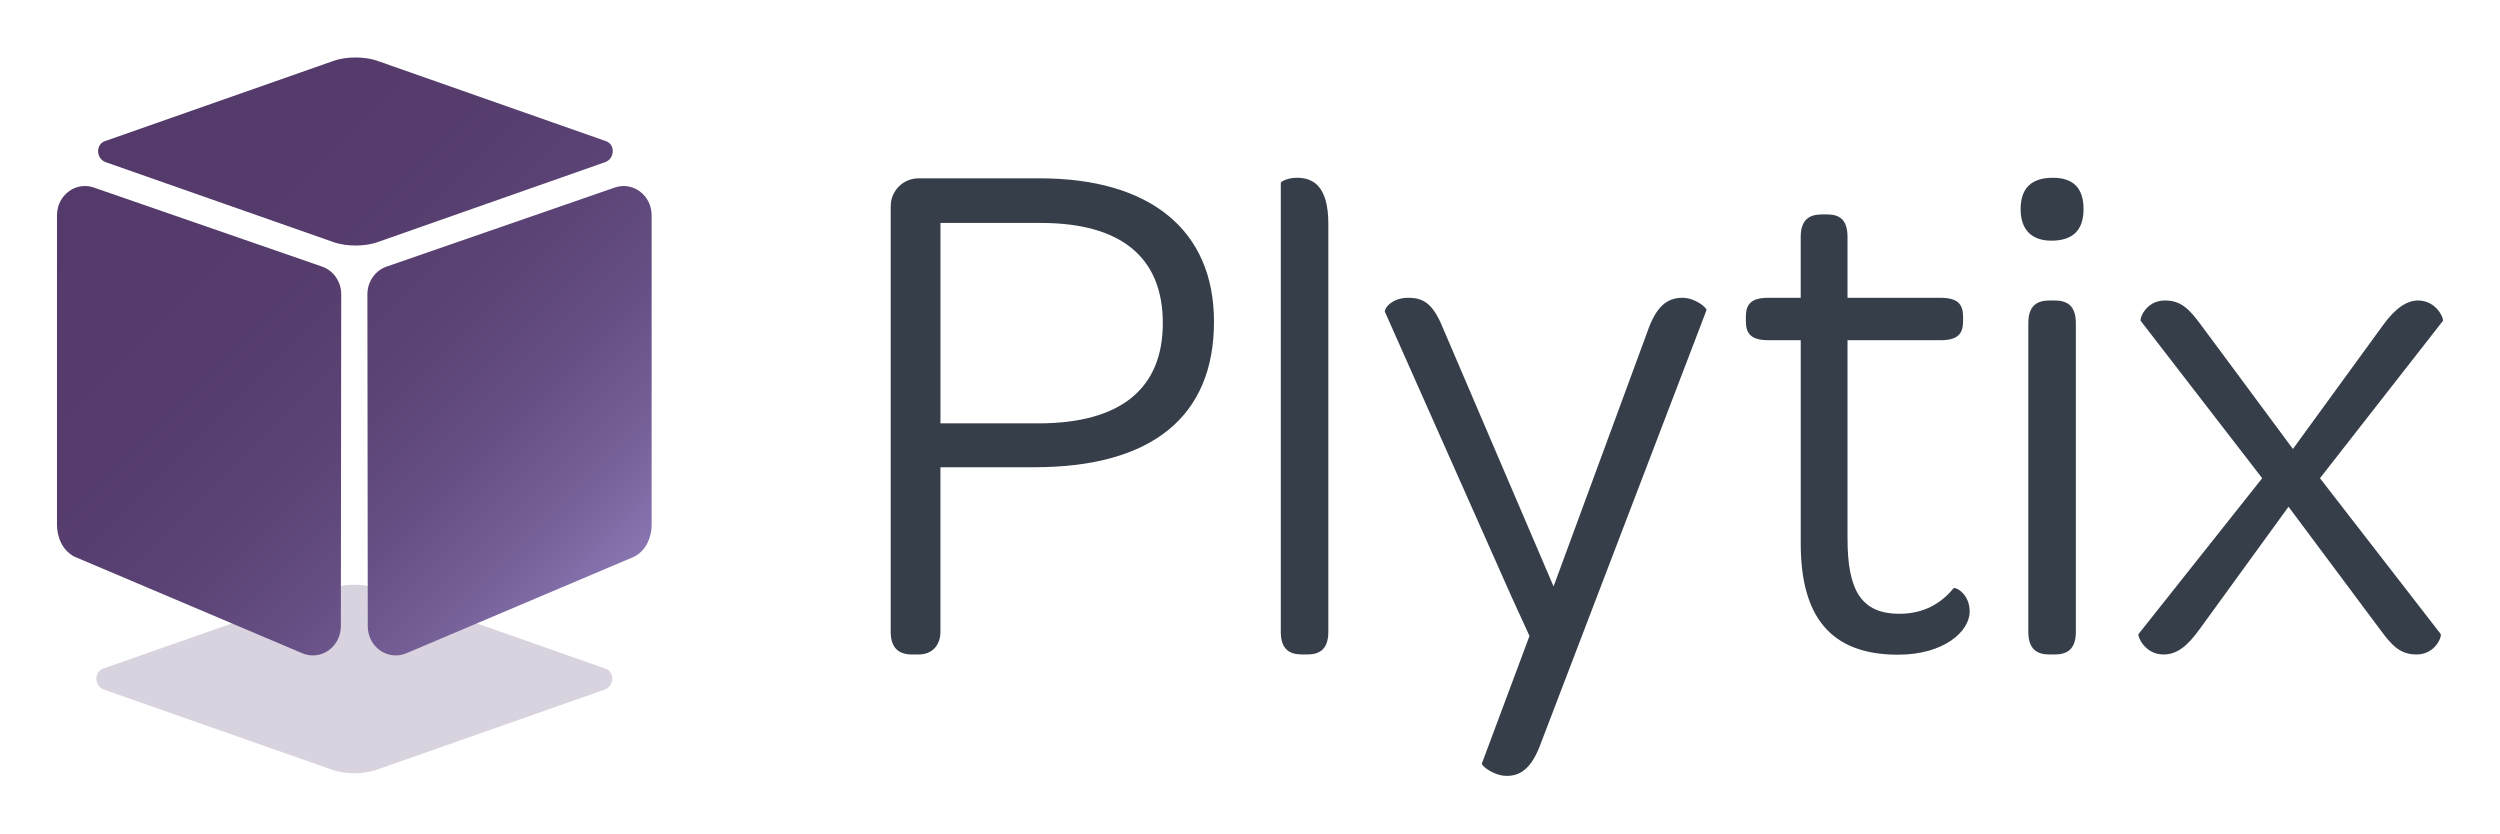
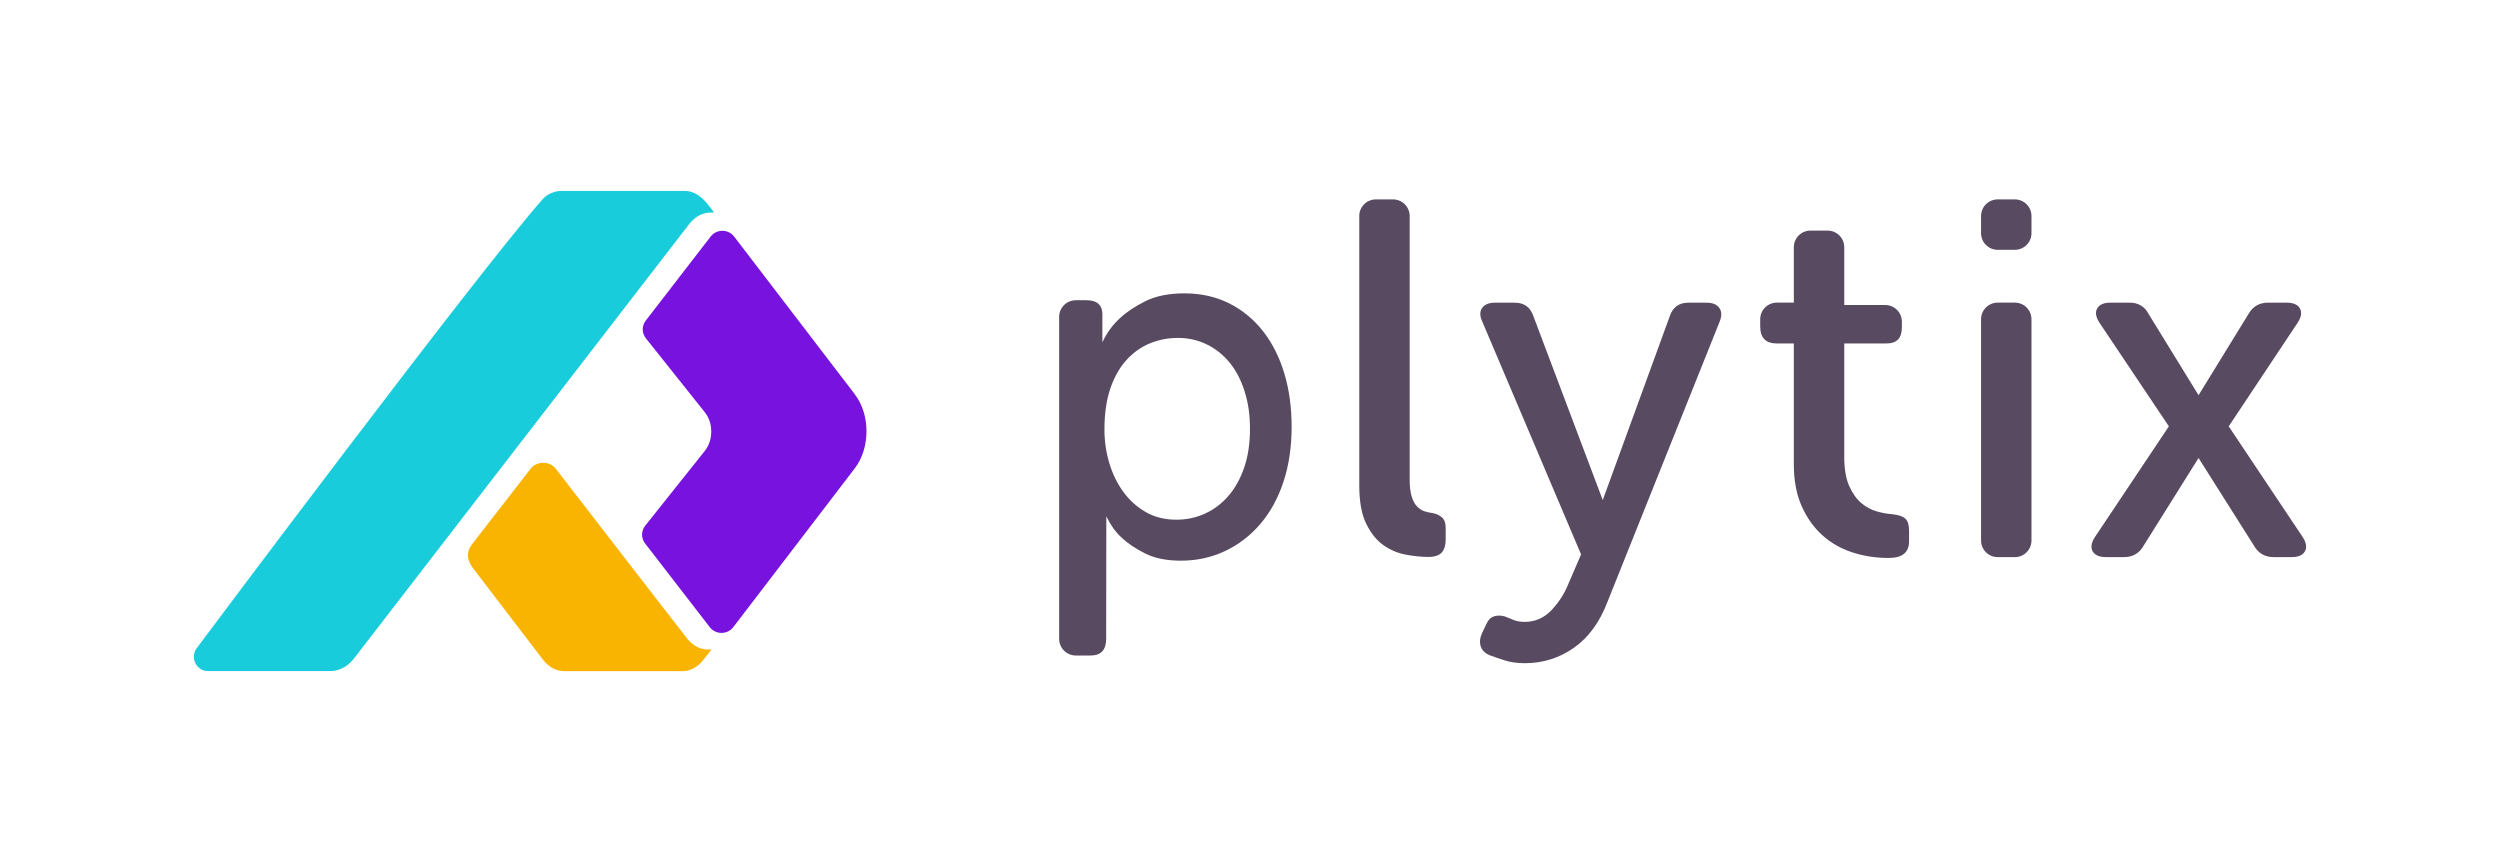
- <svg xmlns="http://www.w3.org/2000/svg" version="1.1" id="Layer_1" x="0px" y="0px" viewBox="0 0 120 40" enable-background="new 0 0 120 40" xml:space="preserve">
+ <svg xmlns="http://www.w3.org/2000/svg" id="Capa_1" data-name="Capa 1" viewBox="0 0 1000 344.81">
+   <defs>
+     <style>
+       .cls-1 {
+         fill: #f8b400;
+       }
+ 
+       .cls-2 {
+         fill: #18ccdc;
+       }
+ 
+       .cls-3 {
+         fill: #584b61;
+       }
+ 
+       .cls-4 {
+         fill: #7812de;
+       }
+     </style>
+   </defs>
  <g>
-     <g>
-       <path opacity="0.2" fill="#3E2258" d="M29.023,32.08L29.023,32.08l-10.91-3.834c-0.374-0.141-0.8-0.18-1.108-0.18    c-0.307,0.001-0.712,0.038-1.096,0.18l-10.92,3.833v0c-0.492,0.139-0.481,0.85,0,1.024v0v0l10.92,3.833    c0.384,0.141,0.789,0.179,1.096,0.18c0.309,0.001,0.734-0.039,1.108-0.18l10.91-3.834l0,0    C29.505,32.927,29.517,32.215,29.023,32.08z" />
-       <linearGradient id="SVGID_1_" gradientUnits="userSpaceOnUse" x1="5.656" y1="6.086" x2="28.412" y2="28.843">
-         <stop offset="0" style="stop-color:#533A6A" />
-         <stop offset="0.344" style="stop-color:#553C6D" />
-         <stop offset="0.551" style="stop-color:#5B4375" />
-         <stop offset="0.722" style="stop-color:#664F84" />
-         <stop offset="0.872" style="stop-color:#766098" />
-         <stop offset="1" style="stop-color:#8875B0" />
-       </linearGradient>
-       <path fill="url(#SVGID_1_)" d="M29.513,9.001l-10.958,3.796c-0.55,0.19-0.921,0.728-0.92,1.333l0.018,15.93    c0.001,0.996,0.967,1.673,1.85,1.297l10.94-4.637c0.58-0.299,0.834-0.947,0.836-1.515l0-14.868    C31.281,9.378,30.384,8.699,29.513,9.001z M2.735,10.336l0,14.868c0.002,0.569,0.255,1.216,0.836,1.515l10.94,4.637    c0.883,0.376,1.849-0.302,1.85-1.297l0.018-15.93c0.001-0.605-0.37-1.142-0.92-1.333L4.5,9.001    C3.629,8.699,2.732,9.378,2.735,10.336z M29.048,7.783L29.048,7.783l-10.883,3.824c-0.374,0.14-0.798,0.18-1.106,0.179    c-0.306-0.001-0.71-0.038-1.093-0.179L5.073,7.784v0v0c-0.48-0.174-0.491-0.883,0-1.022v0l10.893-3.824    c0.383-0.141,0.787-0.179,1.093-0.179c0.308-0.001,0.732,0.039,1.106,0.179l10.883,3.824l0,0    C29.541,6.897,29.529,7.608,29.048,7.783z" />
-     </g>
-     <g>
-       <path fill="#363F49" d="M42.755,9.894c0-0.737,0.597-1.334,1.334-1.334h5.828c5.301,0,8.355,2.493,8.355,6.881    c0,4.529-2.949,6.987-8.637,6.987h-4.494v7.899c0,0.597-0.351,1.088-1.053,1.088h-0.316c-0.667,0-1.018-0.351-1.018-1.088V9.894z     M49.847,20.321c3.967,0,5.968-1.685,5.968-4.81c0-3.16-2.001-4.81-5.863-4.81h-4.81v9.62H49.847z" />
-       <path fill="#363F49" d="M61.478,8.778c0-0.07,0.351-0.246,0.772-0.246c0.773,0,1.51,0.386,1.51,2.212v19.583    c0,0.843-0.421,1.088-1.018,1.088h-0.246c-0.597,0-1.018-0.246-1.018-1.088V8.778z" />
-       <path fill="#363F49" d="M72.536,28.605l-6.063-13.644c-0.035-0.141,0.316-0.667,1.123-0.667c0.808,0,1.229,0.351,1.72,1.58    l5.255,12.275l4.496-12.205c0.421-1.229,0.948-1.65,1.685-1.65c0.632,0,1.194,0.492,1.159,0.597L73.94,35.732    c-0.456,1.229-1.018,1.51-1.615,1.51c-0.632,0-1.229-0.492-1.194-0.597l2.284-6.118L72.536,28.605z" />
-       <path fill="#363F49" d="M86.434,16.33h-1.545c-0.842,0-1.088-0.316-1.088-0.913v-0.211c0-0.597,0.246-0.913,1.088-0.913h1.545    V11.38c0-0.843,0.421-1.088,1.018-1.088h0.246c0.597,0,0.983,0.246,0.983,1.088v2.914h4.459c0.843,0,1.088,0.316,1.088,0.913    v0.211c0,0.597-0.246,0.913-1.088,0.913h-4.459v9.514c0,2.458,0.632,3.616,2.493,3.616c1.159,0,2.001-0.492,2.598-1.229    c0.07-0.07,0.772,0.246,0.772,1.123c0,0.948-1.229,2.071-3.44,2.071c-3.265,0-4.669-1.861-4.669-5.336V16.33z" />
-       <path fill="#363F49" d="M96.99,10.042c0-1.018,0.527-1.509,1.545-1.509c0.983,0,1.475,0.492,1.475,1.509    c0,1.018-0.527,1.51-1.545,1.51C97.517,11.551,96.99,11.025,96.99,10.042z M97.359,15.511c0-0.843,0.421-1.088,1.018-1.088h0.246    c0.597,0,1.018,0.246,1.018,1.088v14.816c0,0.843-0.421,1.088-1.018,1.088h-0.246c-0.597,0-1.018-0.246-1.018-1.088V15.511z" />
-       <path fill="#363F49" d="M108.585,22.954l-5.828-7.548c-0.07-0.106,0.246-0.983,1.159-0.983c0.807,0,1.194,0.456,1.72,1.159    l4.424,5.968l4.318-5.933c0.632-0.878,1.194-1.194,1.685-1.194c0.913,0,1.264,0.913,1.194,0.983l-5.898,7.548l5.793,7.478    c0.07,0.106-0.246,0.983-1.158,0.983c-0.807,0-1.194-0.456-1.721-1.159l-4.424-5.933l-4.283,5.898    c-0.562,0.772-1.053,1.194-1.721,1.194c-0.913,0-1.264-0.913-1.194-0.983L108.585,22.954z" />
-     </g>
+     <path class="cls-4" d="m341.92,157.7l-48.25-63.06c-2.36-3.08-7.06-3.08-9.41-.02l-25.98,33.65c-1.61,2.08-1.58,4.97.06,7.04l23.63,29.65c3.38,4.23,3.38,11.1,0,15.34l-23.9,30c-1.64,2.07-1.67,4.96-.06,7.04l25.9,33.53c2.36,3.06,7.06,3.06,9.41-.02l48.6-63.53c6.24-8.14,6.24-21.46,0-29.6Z" />
+     <path class="cls-2" d="m282.46,80.94s-.02-.02-.02-.02c-2.54-2.87-5.38-4.55-8.43-4.55h-49.49c-1.31,0-2.63.28-3.9.83-1.21.53-2.45,1.24-3.44,2.35-26.19,29.51-138.44,179.64-138.44,179.64-2.09,2.71-1.29,6.4,1.16,8.17t.01,0c.88.66,1.98,1.06,3.23,1.07h49.16c1.46,0,2.92-.34,4.29-1.02.01.01.02,0,.04-.01.04-.01.07-.02.11-.05,1.24-.54,2.43-1.35,3.5-2.43l.05-.05c.43-.42.83-.89,1.23-1.38l134.29-174.03c2.37-2.96,5.41-4.45,8.47-4.45h1.38s-2.34-3.11-3.2-4.07Z" />
+     <path class="cls-1" d="m283.13,259.79c-2.98,0-5.95-1.45-8.24-4.33l-18.27-23.56-33.59-43.49c-.22-.28-.53-.67-.74-.93-2.45-3.17-7.58-3.17-10.08.06l-23.51,30.31c-2.08,2.68-2.11,6.03.44,9.35l28.06,36.68c2.33,3.04,5.39,4.57,8.45,4.57,0,0,48.01,0,48.04,0,.57-.02,1.16-.15,1.72-.32,2.19-.6,4.27-2,5.96-4.22l3.24-4.11h-1.47Z" />
+   </g>
+   <g>
+     <path class="cls-3" d="m423.66,126.74c0-3.67,2.98-6.65,6.65-6.65h4.26c4.25,0,6.38,1.89,6.38,5.65v11.18c1.67-3.63,3.98-6.86,7.07-9.69,2.58-2.42,5.96-4.67,10.15-6.76,4.19-2.08,9.38-3.13,15.56-3.13,6.57,0,12.5,1.31,17.79,3.93,5.28,2.62,9.79,6.29,13.53,11,3.74,4.71,6.6,10.33,8.6,16.85,2,6.53,3,13.76,3,21.69s-1.1,15.4-3.29,21.99c-2.19,6.59-5.29,12.21-9.28,16.85-4,4.64-8.7,8.24-14.11,10.79-5.41,2.55-11.28,3.83-17.59,3.83-5.67,0-10.41-.94-14.21-2.83-3.8-1.88-6.93-3.97-9.38-6.25-2.72-2.45-4.61-5.32-6.26-8.64-.01-.03-.06,48.99-.06,48.99,0,4.44-2.09,6.66-6.21,6.66h-5.95c-3.67,0-6.65-2.98-6.65-6.65V126.74Zm18.12,45.09c0,4.57.64,9,1.91,13.29,1.27,4.3,3.12,8.13,5.54,11.48,2.42,3.36,5.4,6.08,8.96,8.16,3.56,2.08,7.69,3.12,12.39,3.12,4.03,0,7.82-.81,11.38-2.42,3.56-1.61,6.68-3.96,9.37-7.05,2.68-3.09,4.8-6.88,6.34-11.38,1.54-4.5,2.32-9.63,2.32-15.41s-.71-10.5-2.12-15c-1.41-4.5-3.39-8.32-5.94-11.48-2.55-3.15-5.61-5.61-9.16-7.35-3.56-1.74-7.42-2.62-11.58-2.62-3.9,0-7.59.7-11.08,2.11-3.49,1.41-6.62,3.59-9.37,6.55-2.75,2.96-4.93,6.75-6.54,11.38-1.61,4.63-2.42,10.17-2.42,16.62Z" />
+     <path class="cls-3" d="m543.7,86.41c0-3.67,2.98-6.65,6.65-6.65h6.87c3.67,0,6.65,2.98,6.65,6.65v105.34c0,2.82.27,5.1.8,6.85.53,1.75,1.27,3.09,2.2,4.03.93.94,1.93,1.58,3,1.91,1.07.34,2.13.57,3.2.7,1.47.27,2.7.84,3.7,1.71,1,.88,1.5,2.25,1.5,4.13v4.84c0,2.15-.51,3.83-1.53,5.04-1.02,1.21-2.83,1.81-5.42,1.81-2.73,0-5.73-.3-9-.91-3.27-.6-6.27-1.88-9-3.83-2.73-1.95-5.01-4.8-6.85-8.56-1.84-3.76-2.76-8.86-2.76-15.31v-107.75Z" />
+     <path class="cls-3" d="m597.58,246.53c1.34-.4,2.75-.4,4.23,0,1.07.4,2.25.87,3.52,1.41,1.28.54,2.79.81,4.53.81,4.16,0,7.72-1.55,10.68-4.63,2.95-3.09,5.24-6.65,6.85-10.67l5.04-11.68-39.48-93.05c-1.08-2.28-1.11-4.13-.1-5.54,1.01-1.41,2.72-2.11,5.14-2.11h7.86c3.76,0,6.24,1.75,7.45,5.24l27.8,73.72,26.79-73.52c1.21-3.62,3.69-5.44,7.45-5.44h7.25c2.42,0,4.13.7,5.14,2.11,1.01,1.41,1.04,3.26.1,5.54l-44.91,112.19c-3.09,8.06-7.55,14.13-13.39,18.23-5.84,4.09-12.39,6.14-19.64,6.14-2.96,0-5.61-.37-7.96-1.11-2.35-.74-4.4-1.44-6.14-2.11-1.88-.81-3.06-2.01-3.53-3.63-.47-1.61-.3-3.29.5-5.04l1.61-3.42c.81-1.88,1.88-3.02,3.22-3.42Z" />
+     <path class="cls-3" d="m717.52,137.38h-6.83c-4.41,0-6.61-2.27-6.61-6.82v-2.86c0-3.67,2.98-6.65,6.65-6.65h6.8v-22.16c0-3.67,2.98-6.65,6.65-6.65h6.87c3.67,0,6.65,2.98,6.65,6.65v23.12h16.4c3.67,0,6.65,2.98,6.65,6.65v2.3c0,4.28-2.03,6.42-6.1,6.42h-16.95v45.32c0,4.83.66,8.73,1.98,11.68,1.32,2.96,2.93,5.24,4.85,6.85,1.91,1.61,3.96,2.72,6.14,3.32,2.18.6,4.19.98,6.04,1.11,2.64.27,4.45.88,5.44,1.81.99.94,1.48,2.55,1.48,4.83v4.23c0,4.43-2.7,6.65-8.09,6.65s-9.98-.74-14.56-2.22c-4.58-1.48-8.59-3.76-12.03-6.85-3.44-3.09-6.2-6.98-8.29-11.68-2.09-4.7-3.13-10.27-3.13-16.72v-48.34Z" />
+     <path class="cls-3" d="m792.42,93.28v-6.87c0-3.67,2.98-6.65,6.65-6.65h6.87c3.67,0,6.65,2.98,6.65,6.65v6.87c0,3.67-2.98,6.65-6.65,6.65h-6.87c-3.67,0-6.65-2.98-6.65-6.65Zm6.65,27.77h6.87c3.67,0,6.65,2.98,6.65,6.65v88.5c0,3.67-2.98,6.65-6.65,6.65h-6.87c-3.67,0-6.65-2.98-6.65-6.65v-88.5c0-3.67,2.98-6.65,6.65-6.65Z" />
+     <path class="cls-3" d="m867.55,170.54l-27.76-41.44c-1.48-2.28-1.78-4.19-.91-5.73.87-1.54,2.65-2.31,5.33-2.31h7.65c3.49,0,6.03,1.54,7.64,4.63l19.92,32.39,19.92-32.39c1.74-3.08,4.36-4.63,7.85-4.63h7.44c2.68,0,4.46.77,5.33,2.31.87,1.54.57,3.45-.91,5.73l-27.56,41.44,29.57,44.26c1.48,2.28,1.78,4.19.91,5.73-.87,1.54-2.65,2.31-5.33,2.31h-7.24c-3.49,0-6.1-1.54-7.85-4.63l-22.13-35.01-21.93,35.01c-1.74,3.09-4.36,4.63-7.85,4.63h-7.24c-2.68,0-4.46-.77-5.33-2.31-.87-1.54-.57-3.45.91-5.73l29.57-44.26Z" />
  </g>
</svg>
